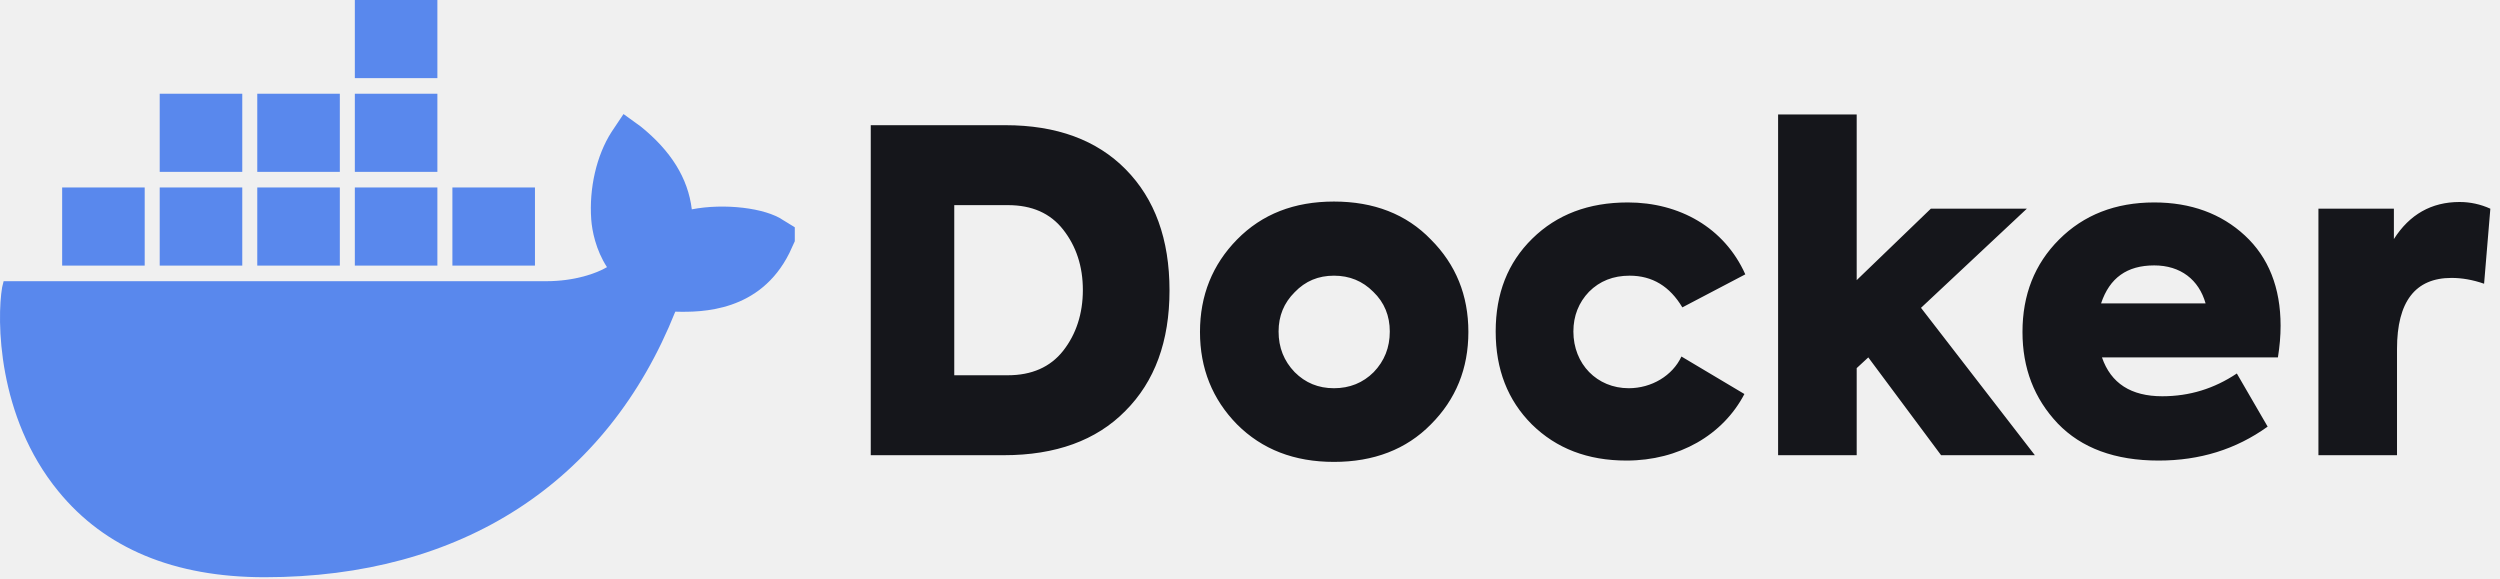
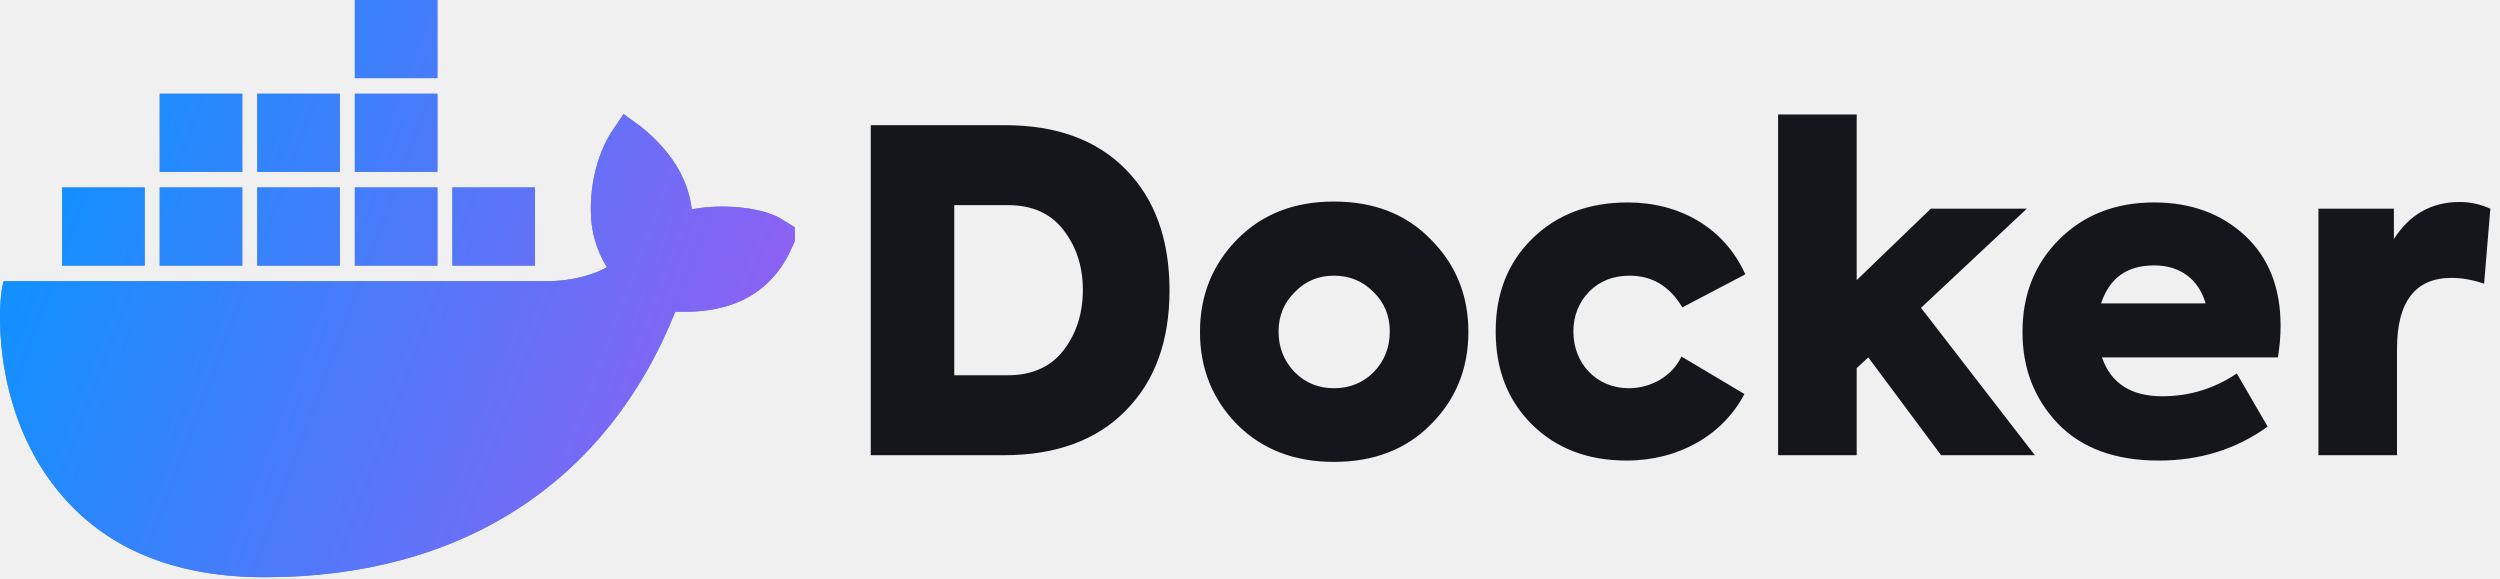
<svg xmlns="http://www.w3.org/2000/svg" width="173" height="40" viewBox="0 0 173 40" fill="none">
-   <g clip-path="url(#clip0_1055_1212)">
-     <g clip-path="url(#clip1_1055_1212)">
-       <g clip-path="url(#clip2_1055_1212)">
+   <g clip-path="url(#clip0_85_598)">
+     <g clip-path="url(#clip1_85_598)">
+       <g clip-path="url(#clip2_85_598)">
        <path d="M54.209 15.243C52.962 14.378 50.106 14.053 47.873 14.486C47.613 12.324 46.419 10.432 44.341 8.756L43.147 7.892L42.316 9.135C41.277 10.756 40.758 13.027 40.914 15.189C40.966 15.945 41.225 17.297 42.004 18.486C41.277 18.918 39.771 19.459 37.798 19.459H0.25L0.146 19.891C-0.218 22.053 -0.218 28.81 4.041 33.999C7.261 37.944 12.039 39.944 18.323 39.944C31.929 39.944 42.004 33.404 46.73 21.567C48.6 21.621 52.599 21.567 54.624 17.513C54.676 17.405 54.78 17.189 55.144 16.378L55.351 15.945L54.209 15.243ZM30.267 0H24.555V5.405H30.267V0ZM30.267 6.486H24.555V11.891H30.267V6.486ZM23.516 6.486H17.803V11.891H23.516V6.486ZM16.765 6.486H11.052V11.891H16.765V6.486ZM10.013 12.973H4.301V18.378H10.013V12.973ZM16.765 12.973H11.052V18.378H16.765V12.973ZM23.516 12.973H17.803V18.378H23.516V12.973ZM30.267 12.973H24.555V18.378H30.267V12.973ZM37.019 12.973H31.306V18.378H37.019V12.973Z" fill="#5988ED" />
+         <path d="M54.209 15.243C52.962 14.378 50.106 14.053 47.873 14.486C47.613 12.324 46.419 10.432 44.341 8.756L43.147 7.892L42.316 9.135C41.277 10.756 40.758 13.027 40.914 15.189C40.966 15.945 41.225 17.297 42.004 18.486C41.277 18.918 39.771 19.459 37.798 19.459H0.25L0.146 19.891C-0.218 22.053 -0.218 28.81 4.041 33.999C7.261 37.944 12.039 39.944 18.323 39.944C31.929 39.944 42.004 33.404 46.73 21.567C48.6 21.621 52.599 21.567 54.624 17.513C54.676 17.405 54.78 17.189 55.144 16.378L55.351 15.945L54.209 15.243ZM30.267 0H24.555V5.405H30.267V0ZM30.267 6.486H24.555V11.891H30.267V6.486ZM23.516 6.486H17.803V11.891H23.516V6.486ZM16.765 6.486H11.052V11.891H16.765V6.486ZM10.013 12.973H4.301V18.378H10.013V12.973ZM16.765 12.973H11.052V18.378H16.765V12.973ZM23.516 12.973H17.803V18.378H23.516V12.973ZM30.267 12.973H24.555V18.378H30.267V12.973ZM37.019 12.973H31.306V18.378H37.019V12.973Z" fill="url(#paint0_linear_85_598)" />
      </g>
    </g>
    <path d="M69.465 31.5H60.256V8.663H69.558C73.111 8.663 75.892 9.683 77.901 11.723C79.91 13.762 80.93 16.543 80.93 20.097C80.93 23.62 79.91 26.401 77.87 28.441C75.862 30.48 73.049 31.5 69.465 31.5ZM66.035 14.195V25.968H69.743C71.381 25.968 72.679 25.412 73.575 24.269C74.471 23.125 74.934 21.704 74.934 20.066C74.934 18.428 74.471 17.038 73.575 15.894C72.679 14.751 71.412 14.195 69.743 14.195H66.035ZM92.31 31.963C89.56 31.963 87.335 31.098 85.604 29.368C83.905 27.637 83.039 25.505 83.039 22.971C83.039 20.437 83.905 18.305 85.604 16.574C87.335 14.813 89.56 13.947 92.31 13.947C95.06 13.947 97.316 14.813 99.016 16.574C100.746 18.305 101.612 20.437 101.612 22.971C101.612 25.505 100.746 27.637 99.016 29.368C97.316 31.098 95.06 31.963 92.31 31.963ZM92.31 26.865C93.392 26.865 94.319 26.494 95.06 25.752C95.802 24.98 96.173 24.053 96.173 22.94C96.173 21.858 95.802 20.931 95.029 20.19C94.288 19.448 93.392 19.077 92.31 19.077C91.228 19.077 90.332 19.448 89.591 20.221C88.849 20.962 88.478 21.858 88.478 22.94C88.478 24.053 88.849 24.98 89.591 25.752C90.332 26.494 91.228 26.865 92.31 26.865ZM112.555 31.871C109.867 31.871 107.703 31.037 106.004 29.368C104.335 27.699 103.501 25.567 103.501 22.94C103.501 20.313 104.335 18.181 106.035 16.512C107.734 14.844 109.928 14.009 112.648 14.009C116.202 14.009 119.323 15.74 120.775 18.985L116.418 21.271C115.553 19.819 114.347 19.077 112.771 19.077C111.628 19.077 110.701 19.448 109.959 20.19C109.249 20.931 108.878 21.858 108.878 22.94C108.878 25.196 110.516 26.865 112.71 26.865C114.286 26.865 115.738 25.999 116.356 24.671L120.713 27.266C119.23 30.109 116.171 31.871 112.555 31.871ZM140.813 31.5H134.323L129.286 24.732L128.483 25.474V31.5H123.044V7.922H128.483V19.386L133.613 14.442H140.257L132.933 21.302L140.813 31.5ZM157.817 22.538C157.817 23.249 157.755 23.96 157.632 24.732H145.456C146.074 26.525 147.465 27.421 149.628 27.421C151.513 27.421 153.213 26.896 154.789 25.845L156.921 29.522C154.727 31.098 152.224 31.871 149.381 31.871C146.352 31.871 144.035 31.006 142.397 29.306C140.759 27.575 139.956 25.474 139.956 22.971C139.956 20.406 140.79 18.274 142.49 16.574C144.189 14.875 146.383 14.009 149.072 14.009C151.606 14.009 153.707 14.782 155.345 16.296C156.983 17.81 157.817 19.912 157.817 22.538ZM149.072 18.366C147.187 18.366 145.982 19.232 145.395 20.993H152.626C152.162 19.355 150.895 18.366 149.072 18.366ZM165.873 31.5H160.435V14.442H165.657V16.543C166.739 14.844 168.253 13.978 170.2 13.978C170.941 13.978 171.652 14.133 172.332 14.442L171.899 19.634C171.096 19.355 170.354 19.232 169.643 19.232C167.14 19.232 165.873 20.87 165.873 24.145V31.5Z" fill="#15161B" />
  </g>
  <defs>
-     <clipPath id="clip0_1055_1212">
+     <linearGradient id="paint0_linear_85_598" x1="6.996" y1="-3.657" x2="70.111" y2="19.862" gradientUnits="userSpaceOnUse">
+       <stop stop-color="#0C93FF" />
+       <stop offset="1" stop-color="#B153F0" />
+     </linearGradient>
+     <clipPath id="clip0_85_598">
      <rect width="173" height="40" fill="white" />
    </clipPath>
-     <clipPath id="clip1_1055_1212">
+     <clipPath id="clip1_85_598">
      <rect width="55" height="40" fill="white" />
    </clipPath>
-     <clipPath id="clip2_1055_1212">
+     <clipPath id="clip2_85_598">
      <rect width="55.351" height="40" fill="white" />
    </clipPath>
  </defs>
</svg>
